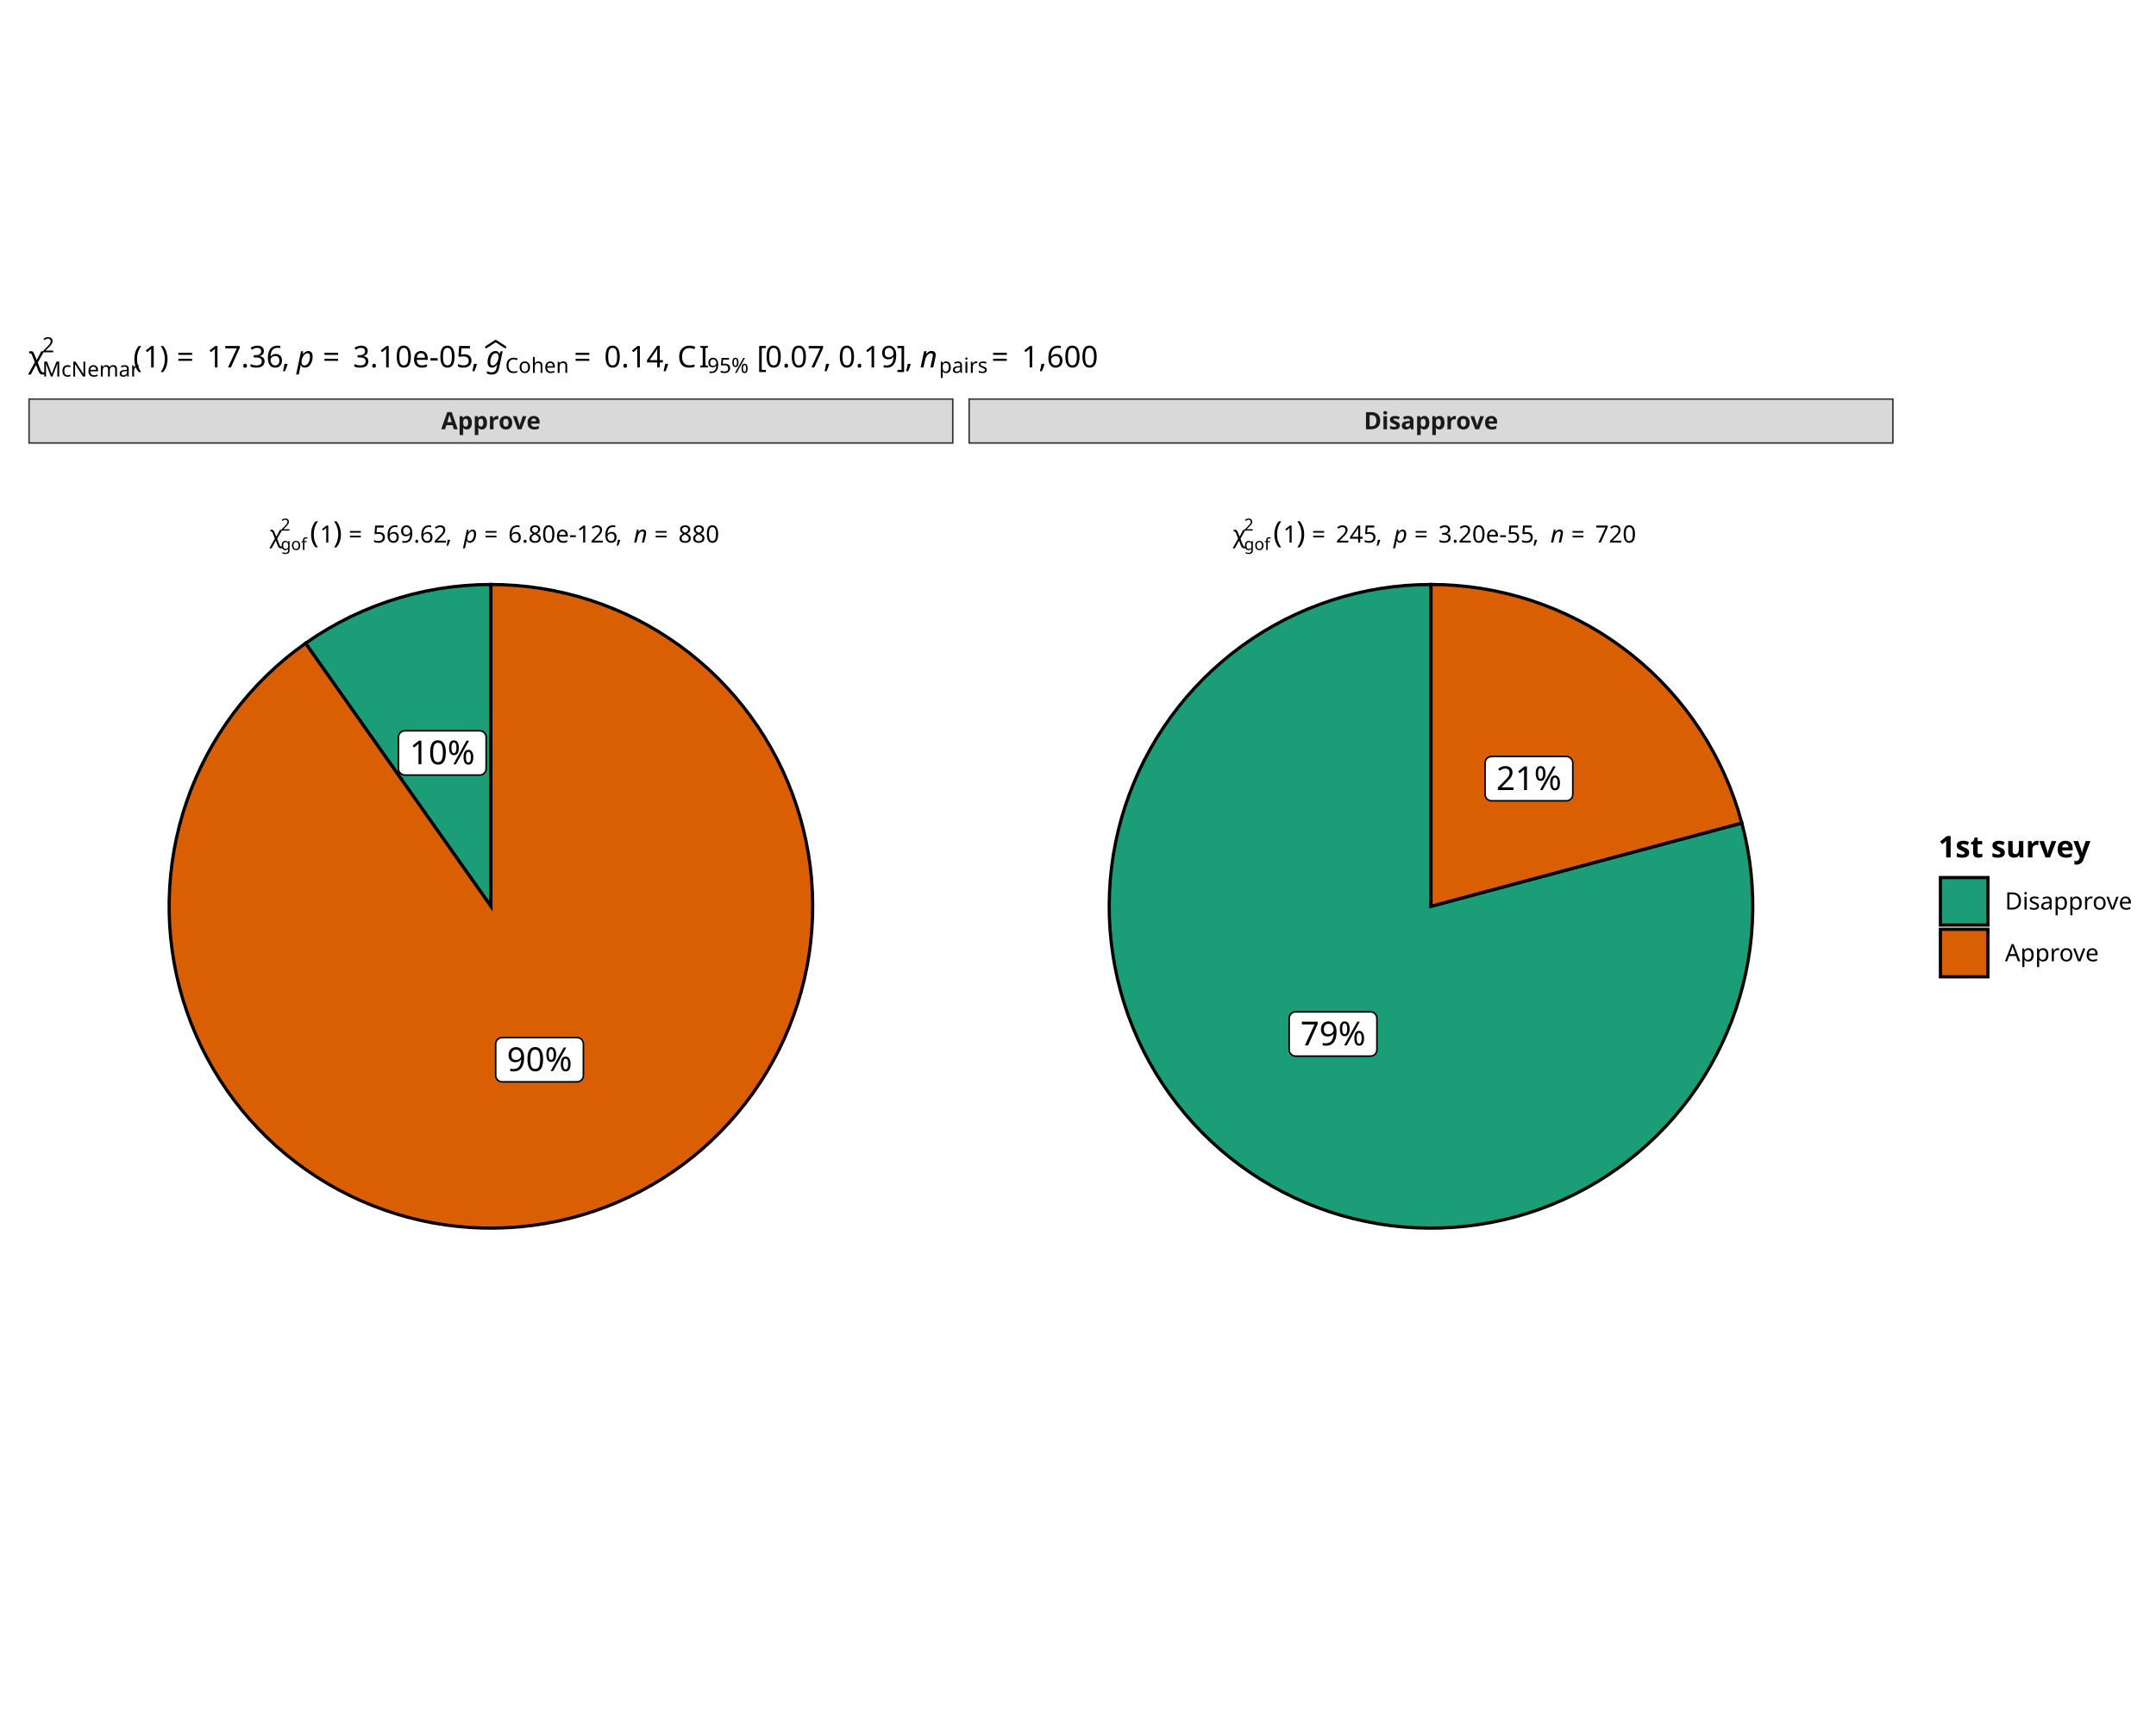
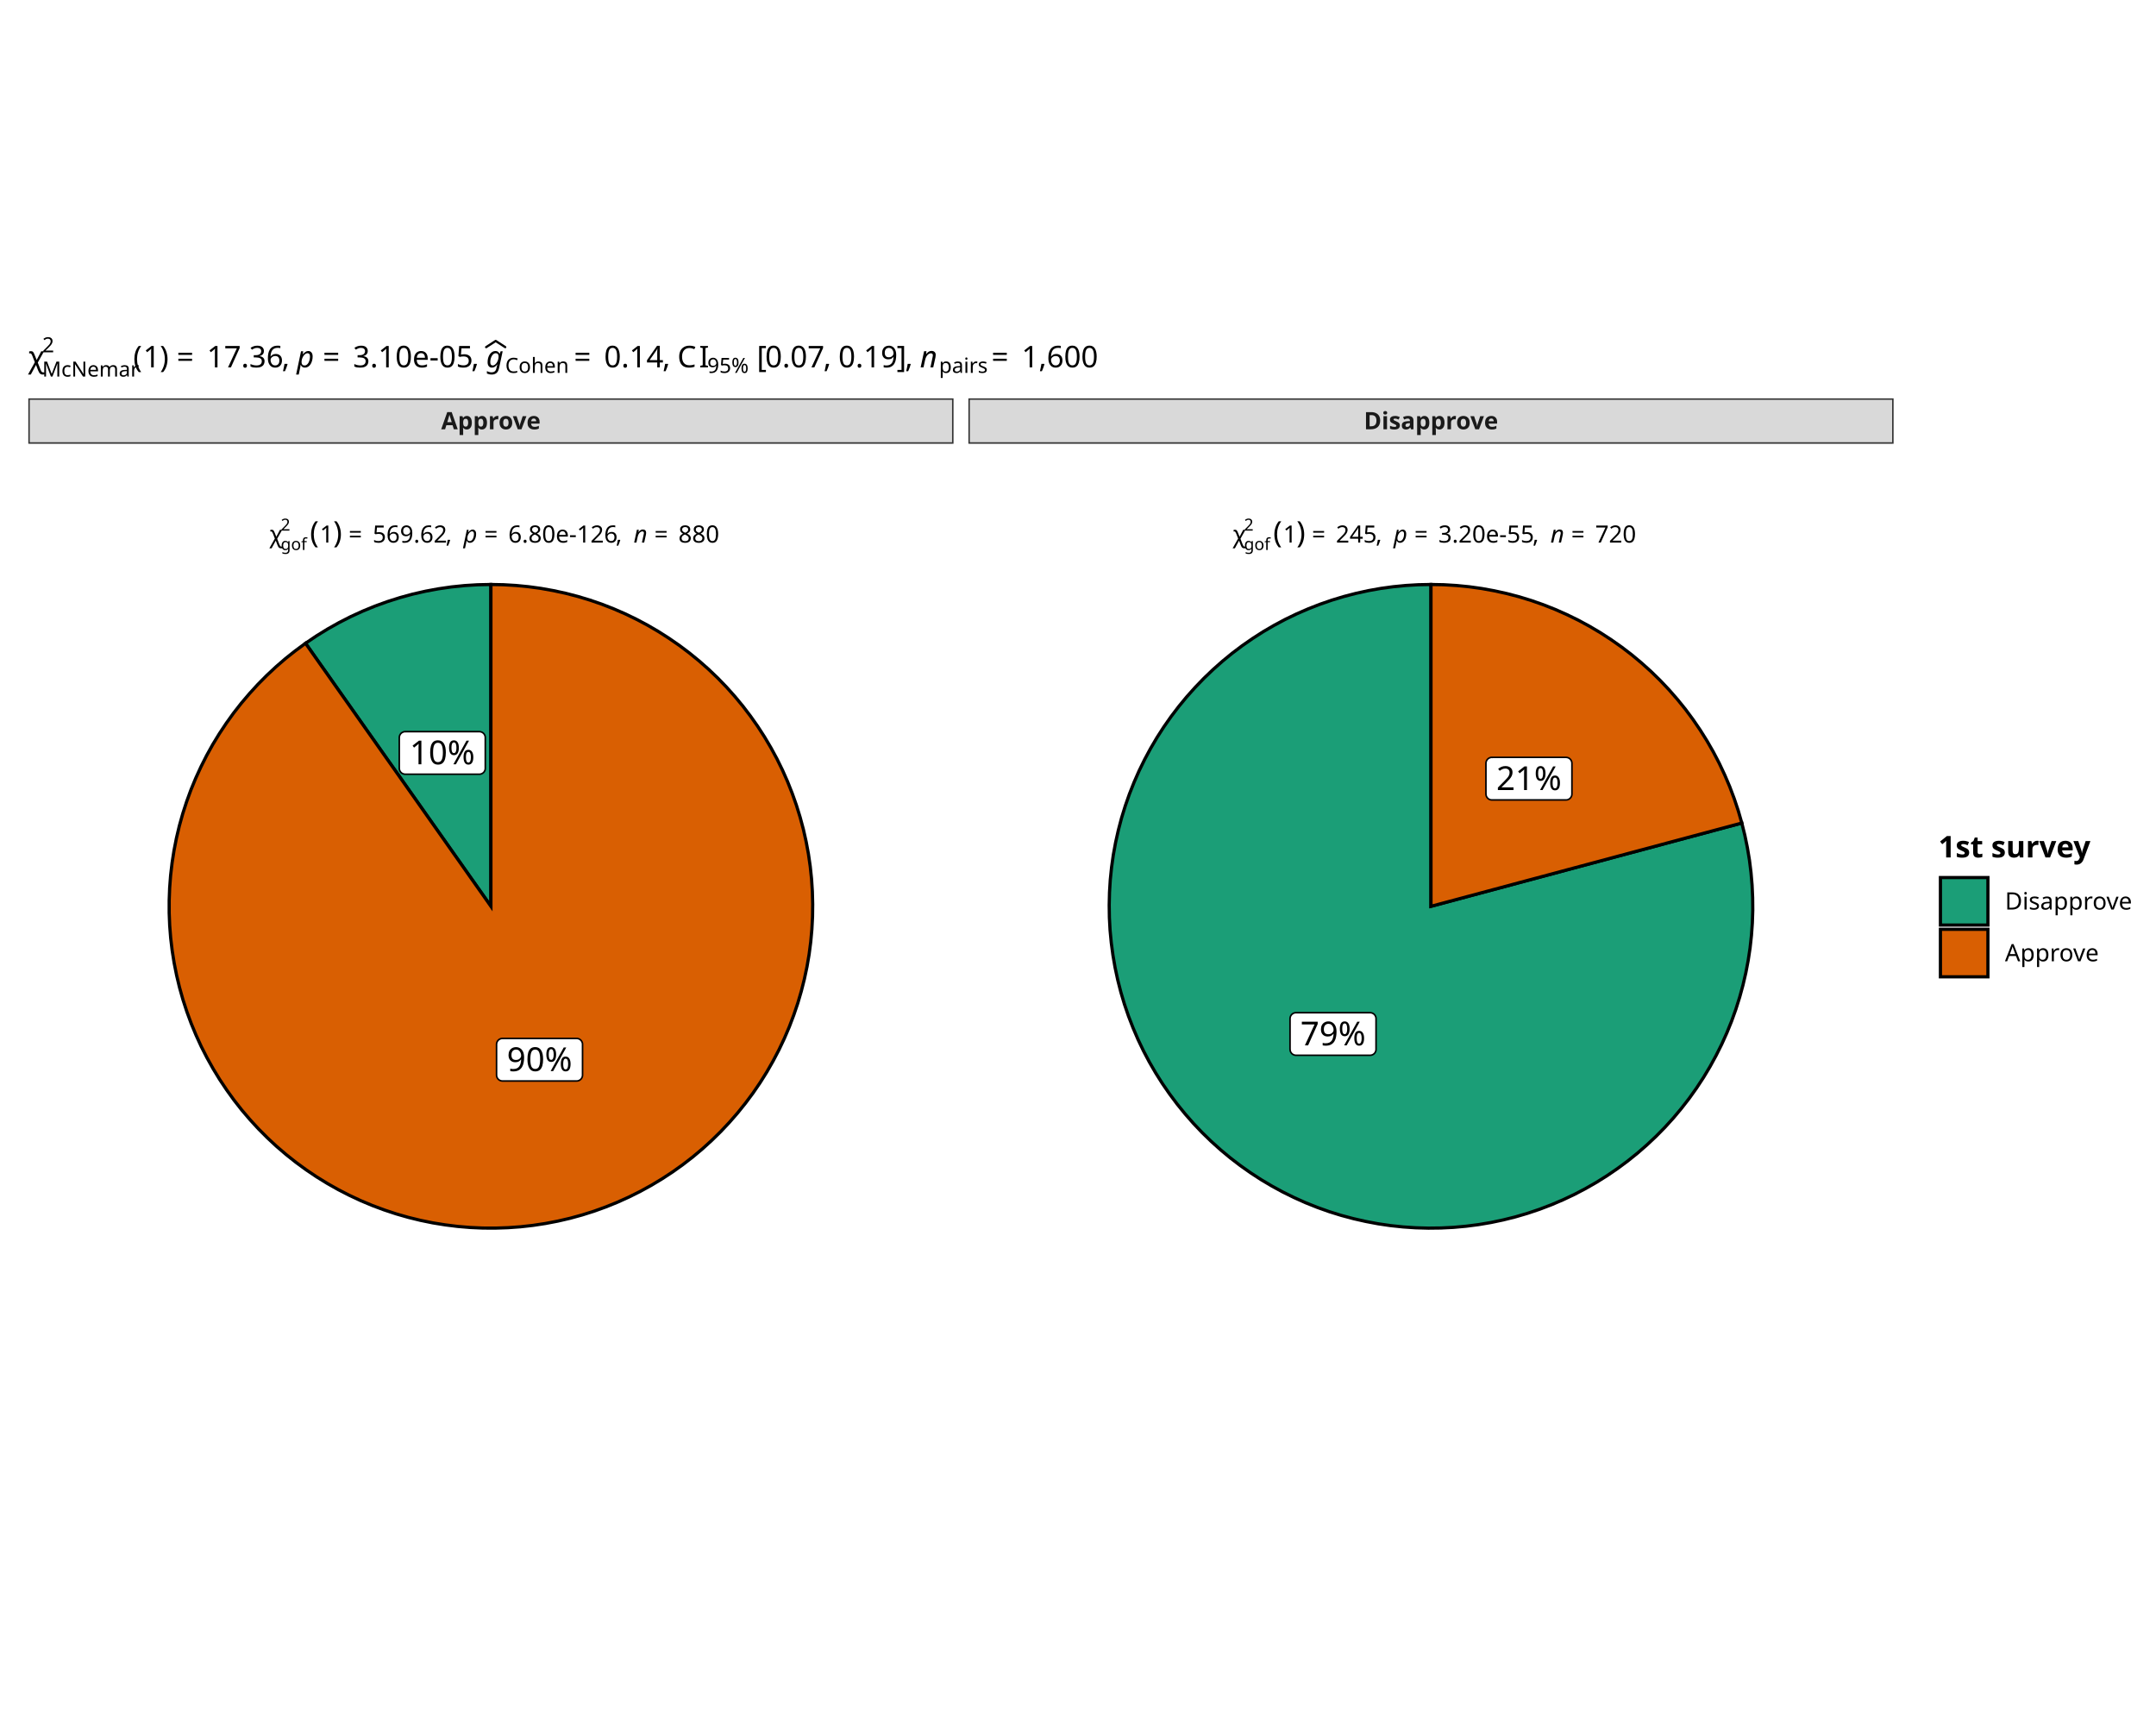
<svg xmlns="http://www.w3.org/2000/svg" class="svglite" data-engine-version="2.0" width="720.00pt" height="576.00pt" viewBox="0 0 720.00 576.00">
  <defs>
    <style type="text/css">
    .svglite line, .svglite polyline, .svglite polygon, .svglite path, .svglite rect, .svglite circle {
      fill: none;
      stroke: #000000;
      stroke-linecap: round;
      stroke-linejoin: round;
      stroke-miterlimit: 10.00;
    }
  </style>
  </defs>
  <rect width="100%" height="100%" style="stroke: none; fill: #FFFFFF;" />
  <defs>
    <clipPath id="cpMC4wMHw3MjAuMDB8MC4wMHw1NzYuMDA=">
      <rect x="0.00" y="0.00" width="720.00" height="576.00" />
    </clipPath>
  </defs>
  <g clip-path="url(#cpMC4wMHw3MjAuMDB8MC4wMHw1NzYuMDA=)">
</g>
  <defs>
    <clipPath id="cpMC4wMHw3MjAuMDB8MTA3Ljc2fDQ2OC4yNA==">
      <rect x="0.00" y="107.76" width="720.00" height="360.47" />
    </clipPath>
  </defs>
  <g clip-path="url(#cpMC4wMHw3MjAuMDB8MTA3Ljc2fDQ2OC4yNA==)">
    <rect x="0.00" y="107.76" width="720.00" height="360.47" style="stroke-width: 0.97; stroke: #FFFFFF; fill: #FFFFFF;" />
  </g>
  <g clip-path="url(#cpMC4wMHw3MjAuMDB8MC4wMHw1NzYuMDA=)">
</g>
  <defs>
    <clipPath id="cpOS40NnwzMTguNDJ8MTQ4LjE1fDQ1Ny4xMQ==">
      <rect x="9.46" y="148.15" width="308.96" height="308.96" />
    </clipPath>
  </defs>
  <g clip-path="url(#cpOS40NnwzMTguNDJ8MTQ4LjE1fDQ1Ny4xMQ==)">
    <rect x="9.46" y="148.15" width="308.96" height="308.96" style="stroke-width: 0.97; stroke: none; fill: #FFFFFF;" />
-     <polygon points="163.94,302.63 163.94,298.33 163.94,294.03 163.94,289.74 163.94,285.44 163.94,281.14 163.94,276.84 163.94,272.54 163.94,268.24 163.94,263.95 163.94,259.65 163.94,255.35 163.94,251.05 163.94,246.75 163.94,242.45 163.94,238.15 163.94,233.86 163.94,229.56 163.94,225.26 163.94,220.96 163.94,216.66 163.94,212.36 163.94,208.06 163.94,203.77 163.94,199.47 163.94,195.17 159.54,195.26 155.15,195.53 150.78,195.98 146.42,196.61 142.10,197.41 137.81,198.39 133.57,199.55 129.38,200.88 125.24,202.38 121.17,204.05 117.17,205.88 113.25,207.88 109.42,210.03 105.67,212.34 102.03,214.80 104.50,218.31 106.98,221.83 109.46,225.34 111.93,228.85 114.41,232.37 116.89,235.88 119.36,239.39 121.84,242.91 124.32,246.42 126.79,249.93 129.27,253.45 131.75,256.96 134.22,260.47 136.70,263.99 139.18,267.50 141.65,271.01 144.13,274.53 146.61,278.04 149.08,281.55 151.56,285.07 154.04,288.58 156.51,292.09 158.99,295.61 161.47,299.12 163.94,302.63 163.94,302.63 " style="stroke-width: 1.07; stroke-linecap: butt; stroke-linejoin: miter; fill: #1B9E77;" />
-     <polygon points="163.94,302.63 161.47,299.12 158.99,295.61 156.51,292.09 154.04,288.58 151.56,285.07 149.08,281.55 146.61,278.04 144.13,274.53 141.65,271.01 139.18,267.50 136.70,263.99 134.22,260.47 131.75,256.96 129.27,253.45 126.79,249.93 124.32,246.42 121.84,242.91 119.36,239.39 116.89,235.88 114.41,232.37 111.93,228.85 109.46,225.34 106.98,221.83 104.50,218.31 102.03,214.80 98.64,217.29 95.35,219.90 92.17,222.65 89.10,225.52 86.14,228.50 83.31,231.60 80.59,234.80 78.00,238.11 75.55,241.52 73.23,245.02 71.04,248.61 69.00,252.29 67.11,256.04 65.36,259.86 63.76,263.74 62.32,267.69 61.03,271.69 59.90,275.73 58.93,279.82 58.12,283.94 57.47,288.09 56.98,292.27 56.66,296.45 56.50,300.65 56.50,304.85 56.67,309.05 57.00,313.24 57.50,317.41 58.16,321.56 58.98,325.68 59.96,329.77 61.10,333.81 62.40,337.81 63.85,341.75 65.46,345.63 67.21,349.45 69.12,353.19 71.17,356.86 73.36,360.45 75.69,363.94 78.15,367.35 80.74,370.65 83.47,373.85 86.31,376.94 89.28,379.92 92.35,382.78 95.54,385.51 98.83,388.12 102.22,390.60 105.71,392.95 109.29,395.16 112.94,397.22 116.68,399.14 120.49,400.92 124.36,402.54 128.30,404.01 132.29,405.33 136.33,406.49 140.41,407.49 144.52,408.33 148.67,409.00 152.84,409.52 157.03,409.87 161.22,410.06 165.42,410.08 169.62,409.94 173.81,409.64 177.99,409.17 182.14,408.54 186.27,407.75 190.36,406.80 194.41,405.69 198.42,404.42 202.37,402.99 206.26,401.41 210.09,399.68 213.85,397.80 217.53,395.78 221.13,393.61 224.64,391.31 228.06,388.87 231.38,386.30 234.60,383.60 237.71,380.77 240.71,377.83 243.59,374.77 246.35,371.60 248.98,368.33 251.49,364.96 253.86,361.49 256.09,357.93 258.18,354.28 260.13,350.56 261.93,346.76 263.58,342.90 265.07,338.97 266.42,334.99 267.60,330.96 268.63,326.89 269.50,322.78 270.21,318.64 270.75,314.47 271.13,310.29 271.35,306.09 271.40,301.89 271.29,297.69 271.02,293.50 270.58,289.32 269.98,285.16 269.21,281.03 268.29,276.93 267.20,272.87 265.96,268.86 264.56,264.90 263.01,260.99 261.31,257.15 259.46,253.38 257.46,249.69 255.32,246.07 253.04,242.54 250.62,239.11 248.07,235.77 245.39,232.53 242.59,229.40 239.67,226.38 236.63,223.48 233.48,220.70 230.22,218.04 226.87,215.52 223.41,213.13 219.87,210.87 216.24,208.75 212.53,206.78 208.75,204.95 204.90,203.28 200.98,201.75 197.01,200.38 192.99,199.17 188.92,198.11 184.82,197.22 180.68,196.48 176.52,195.91 172.34,195.50 168.14,195.25 163.94,195.17 163.94,199.47 163.94,203.77 163.94,208.06 163.94,212.36 163.94,216.66 163.94,220.96 163.94,225.26 163.94,229.56 163.94,233.86 163.94,238.15 163.94,242.45 163.94,246.75 163.94,251.05 163.94,255.35 163.94,259.65 163.94,263.95 163.94,268.24 163.94,272.54 163.94,276.84 163.94,281.14 163.94,285.44 163.94,289.74 163.94,294.03 163.94,298.33 163.94,302.63 163.94,302.63 " style="stroke-width: 1.07; stroke-linecap: butt; stroke-linejoin: miter; fill: #D95F02;" />
-     <polygon points="135.22,258.81 160.19,258.81 160.11,258.81 160.45,258.80 160.79,258.73 161.12,258.60 161.42,258.43 161.69,258.21 161.92,257.95 162.11,257.66 162.24,257.34 162.32,257.00 162.35,256.65 162.35,256.65 162.35,246.17 162.35,246.17 162.32,245.83 162.24,245.49 162.11,245.17 161.92,244.88 161.69,244.62 161.42,244.40 161.12,244.22 160.79,244.10 160.45,244.03 160.19,244.01 135.22,244.01 135.48,244.03 135.13,244.02 134.78,244.06 134.45,244.15 134.14,244.30 133.85,244.50 133.60,244.74 133.39,245.02 133.23,245.33 133.12,245.66 133.06,246.00 133.06,246.17 133.06,256.65 133.06,256.48 133.06,256.83 133.12,257.17 133.23,257.50 133.39,257.81 133.60,258.08 133.85,258.32 134.14,258.52 134.45,258.67 134.78,258.77 135.13,258.81 " style="stroke-width: 0.53; fill: #FFFFFF;" />
+     <polygon points="163.94,302.63 163.94,298.33 163.94,294.03 163.94,289.74 163.94,285.44 163.94,281.14 163.94,276.84 163.94,272.54 163.94,268.24 163.94,263.95 163.94,259.65 163.94,255.35 163.94,251.05 163.94,246.75 163.94,242.45 163.94,238.15 163.94,233.86 163.94,229.56 163.94,225.26 163.94,220.96 163.94,216.66 163.94,212.36 163.94,208.06 163.94,203.77 163.94,199.47 163.94,195.17 159.54,195.26 155.15,195.53 150.78,195.98 146.42,196.61 142.10,197.41 137.81,198.39 133.57,199.55 129.38,200.88 125.24,202.38 121.17,204.05 117.17,205.88 113.25,207.88 109.42,210.03 105.67,212.34 102.03,214.80 104.50,218.31 106.98,221.83 109.46,225.34 111.93,228.85 114.41,232.37 116.89,235.88 119.36,239.39 121.84,242.91 124.32,246.42 126.79,249.93 129.27,253.45 131.75,256.96 134.22,260.47 136.70,263.99 139.18,267.50 141.65,271.01 144.13,274.53 146.61,278.04 149.08,281.55 151.56,285.07 154.04,288.58 156.51,292.09 158.99,295.61 161.47,299.12 163.94,302.63 " style="stroke-width: 1.07; stroke-linecap: butt; stroke-linejoin: miter; fill: #1B9E77;" />
+     <polygon points="163.94,302.63 161.47,299.12 158.99,295.61 156.51,292.09 154.04,288.58 151.56,285.07 149.08,281.55 146.61,278.04 144.13,274.53 141.65,271.01 139.18,267.50 136.70,263.99 134.22,260.47 131.75,256.96 129.27,253.45 126.79,249.93 124.32,246.42 121.84,242.91 119.36,239.39 116.89,235.88 114.41,232.37 111.93,228.85 109.46,225.34 106.98,221.83 104.50,218.31 102.03,214.80 98.64,217.29 95.35,219.90 92.17,222.65 89.10,225.52 86.14,228.50 83.31,231.60 80.59,234.80 78.00,238.11 75.55,241.52 73.23,245.02 71.04,248.61 69.00,252.29 67.11,256.04 65.36,259.86 63.76,263.74 62.32,267.69 61.03,271.69 59.90,275.73 58.93,279.82 58.12,283.94 57.47,288.09 56.98,292.27 56.66,296.45 56.50,300.65 56.50,304.85 56.67,309.05 57.00,313.24 57.50,317.41 58.16,321.56 58.98,325.68 59.96,329.77 61.10,333.81 62.40,337.81 63.85,341.75 65.46,345.63 67.21,349.45 69.12,353.19 71.17,356.86 73.36,360.45 75.69,363.94 78.15,367.35 80.74,370.65 83.47,373.85 86.31,376.94 89.28,379.92 92.35,382.78 95.54,385.51 98.83,388.12 102.22,390.60 105.71,392.95 109.29,395.16 112.94,397.22 116.68,399.14 120.49,400.92 124.36,402.54 128.30,404.01 132.29,405.33 136.33,406.49 140.41,407.49 144.52,408.33 148.67,409.00 152.84,409.52 157.03,409.87 161.22,410.06 165.42,410.08 169.62,409.94 173.81,409.64 177.99,409.17 182.14,408.54 186.27,407.75 190.36,406.80 194.41,405.69 198.42,404.42 202.37,402.99 206.26,401.41 210.09,399.68 213.85,397.80 217.53,395.78 221.13,393.61 224.64,391.31 228.06,388.87 231.38,386.30 234.60,383.60 237.71,380.77 240.71,377.83 243.59,374.77 246.35,371.60 248.98,368.33 251.49,364.96 253.86,361.49 256.09,357.93 258.18,354.28 260.13,350.56 261.93,346.76 263.58,342.90 265.07,338.97 266.42,334.99 267.60,330.96 268.63,326.89 269.50,322.78 270.21,318.64 270.75,314.47 271.13,310.29 271.35,306.09 271.40,301.89 271.29,297.69 271.02,293.50 270.58,289.32 269.98,285.16 269.21,281.03 268.29,276.93 267.20,272.87 265.96,268.86 264.56,264.90 263.01,260.99 261.31,257.15 259.46,253.38 257.46,249.69 255.32,246.07 253.04,242.54 250.62,239.11 248.07,235.77 245.39,232.53 242.59,229.40 239.67,226.38 236.63,223.48 233.48,220.70 230.22,218.04 226.87,215.52 223.41,213.13 219.87,210.87 216.24,208.75 212.53,206.78 208.75,204.95 204.90,203.28 200.98,201.75 197.01,200.38 192.99,199.17 188.92,198.11 184.82,197.22 180.68,196.48 176.52,195.91 172.34,195.50 168.14,195.25 163.94,195.17 163.94,199.47 163.94,203.77 163.94,208.06 163.94,212.36 163.94,216.66 163.94,220.96 163.94,225.26 163.94,229.56 163.94,233.86 163.94,238.15 163.94,242.45 163.94,246.75 163.94,251.05 163.94,255.35 163.94,259.65 163.94,263.95 163.94,268.24 163.94,272.54 163.94,276.84 163.94,281.14 163.94,285.44 163.94,289.74 163.94,294.03 163.94,298.33 163.94,302.63 " style="stroke-width: 1.07; stroke-linecap: butt; stroke-linejoin: miter; fill: #D95F02;" />
+     <polygon points="135.33,258.52 160.08,258.52 160.00,258.52 160.32,258.51 160.63,258.45 160.93,258.33 161.21,258.17 161.45,257.97 161.67,257.73 161.84,257.46 161.96,257.17 162.04,256.86 162.06,256.54 162.06,256.54 162.06,246.29 162.06,246.29 162.04,245.97 161.96,245.66 161.84,245.37 161.67,245.10 161.45,244.86 161.21,244.65 160.93,244.49 160.63,244.38 160.32,244.32 160.08,244.30 135.33,244.30 135.57,244.32 135.25,244.30 134.93,244.34 134.63,244.43 134.34,244.57 134.07,244.75 133.84,244.97 133.65,245.23 133.50,245.51 133.40,245.81 133.35,246.13 133.34,246.29 133.34,256.54 133.35,256.38 133.35,256.70 133.40,257.01 133.50,257.32 133.65,257.60 133.84,257.85 134.07,258.08 134.34,258.26 134.63,258.39 134.93,258.48 135.25,258.52 " style="stroke-width: 0.53; fill: #FFFFFF;" />
    <text x="147.70" y="255.21" text-anchor="middle" style="font-size: 11.04px; font-family: sans;" textLength="22.10px" lengthAdjust="spacingAndGlyphs">10%</text>
-     <polygon points="167.69,361.25 192.67,361.25 192.58,361.25 192.93,361.23 193.27,361.16 193.60,361.04 193.90,360.87 194.17,360.65 194.40,360.39 194.58,360.09 194.72,359.77 194.80,359.44 194.83,359.09 194.83,359.09 194.83,348.61 194.83,348.61 194.80,348.27 194.72,347.93 194.58,347.61 194.40,347.31 194.17,347.05 193.90,346.83 193.60,346.66 193.27,346.54 192.93,346.47 192.67,346.45 167.69,346.45 167.95,346.47 167.61,346.45 167.26,346.50 166.93,346.59 166.61,346.74 166.33,346.94 166.08,347.18 165.87,347.46 165.71,347.77 165.60,348.10 165.54,348.44 165.53,348.61 165.53,359.09 165.54,358.92 165.54,359.26 165.60,359.61 165.71,359.94 165.87,360.24 166.08,360.52 166.33,360.76 166.61,360.96 166.93,361.11 167.26,361.21 167.61,361.25 " style="stroke-width: 0.53; fill: #FFFFFF;" />
+     <polygon points="167.81,360.96 192.55,360.96 192.47,360.96 192.79,360.95 193.11,360.88 193.41,360.77 193.68,360.61 193.93,360.41 194.14,360.17 194.31,359.90 194.44,359.60 194.52,359.29 194.54,358.97 194.54,358.97 194.54,348.73 194.54,348.73 194.52,348.41 194.44,348.10 194.31,347.80 194.14,347.53 193.93,347.29 193.68,347.09 193.41,346.93 193.11,346.82 192.79,346.75 192.55,346.74 167.81,346.74 168.05,346.75 167.73,346.74 167.41,346.78 167.10,346.87 166.81,347.01 166.55,347.19 166.32,347.41 166.13,347.67 165.98,347.95 165.88,348.25 165.83,348.57 165.82,348.73 165.82,358.97 165.83,358.81 165.83,359.13 165.88,359.45 165.98,359.75 166.13,360.04 166.32,360.29 166.55,360.51 166.81,360.70 167.10,360.83 167.41,360.92 167.73,360.96 " style="stroke-width: 0.53; fill: #FFFFFF;" />
    <text x="180.18" y="357.65" text-anchor="middle" style="font-size: 11.04px; font-family: sans;" textLength="22.10px" lengthAdjust="spacingAndGlyphs">90%</text>
    <text x="88.05" y="181.18" style="font-size: 7.97px; font-family: sans;" textLength="1.99px" lengthAdjust="spacingAndGlyphs"> </text>
    <text x="90.05" y="181.18" style="font-size: 7.97px; font-family: sans;" textLength="3.70px" lengthAdjust="spacingAndGlyphs">χ</text>
    <text x="93.75" y="183.65" style="font-size: 5.58px; font-family: sans;" textLength="7.75px" lengthAdjust="spacingAndGlyphs">gof</text>
    <text x="93.75" y="177.18" style="font-size: 5.58px; font-family: sans;" textLength="3.10px" lengthAdjust="spacingAndGlyphs">2</text>
    <text x="101.50" y="181.18" style="font-size: 7.97px; font-family: sans;" textLength="1.99px" lengthAdjust="spacingAndGlyphs"> </text>
    <text x="103.50" y="181.18" style="font-size: 9.96px; font-family: sans;" textLength="3.32px" lengthAdjust="spacingAndGlyphs">(</text>
    <text x="106.81" y="181.18" style="font-size: 7.97px; font-family: sans;" textLength="4.43px" lengthAdjust="spacingAndGlyphs">1</text>
    <text x="111.25" y="181.18" style="font-size: 9.96px; font-family: sans;" textLength="3.31px" lengthAdjust="spacingAndGlyphs">)</text>
    <text x="116.40" y="181.18" style="font-size: 7.97px; font-family: sans;" textLength="6.19px" lengthAdjust="spacingAndGlyphs">=</text>
    <text x="124.43" y="181.18" style="font-size: 7.97px; font-family: sans;" textLength="24.37px" lengthAdjust="spacingAndGlyphs">569.62</text>
    <text x="148.80" y="181.18" style="font-size: 7.97px; font-family: sans;" textLength="1.99px" lengthAdjust="spacingAndGlyphs">,</text>
    <text x="150.79" y="181.18" style="font-size: 7.97px; font-family: sans;" textLength="1.99px" lengthAdjust="spacingAndGlyphs"> </text>
    <text x="152.78" y="181.18" style="font-size: 7.97px; font-family: sans;" textLength="1.99px" lengthAdjust="spacingAndGlyphs"> </text>
    <text x="154.78" y="181.18" style="font-size: 7.97px; font-style: italic; font-family: sans;" textLength="4.43px" lengthAdjust="spacingAndGlyphs">p</text>
    <text x="161.70" y="181.18" style="font-size: 7.97px; font-family: sans;" textLength="6.19px" lengthAdjust="spacingAndGlyphs">=</text>
    <text x="169.73" y="181.18" style="font-size: 7.97px; font-family: sans;" textLength="35.88px" lengthAdjust="spacingAndGlyphs">6.80e-126</text>
    <text x="205.61" y="181.18" style="font-size: 7.97px; font-family: sans;" textLength="1.99px" lengthAdjust="spacingAndGlyphs">,</text>
    <text x="207.60" y="181.18" style="font-size: 7.97px; font-family: sans;" textLength="1.99px" lengthAdjust="spacingAndGlyphs"> </text>
    <text x="209.60" y="181.18" style="font-size: 7.97px; font-family: sans;" textLength="1.99px" lengthAdjust="spacingAndGlyphs"> </text>
    <text x="211.59" y="181.18" style="font-size: 7.97px; font-style: italic; font-family: sans;" textLength="4.43px" lengthAdjust="spacingAndGlyphs">n</text>
    <text x="218.51" y="181.18" style="font-size: 7.97px; font-family: sans;" textLength="6.19px" lengthAdjust="spacingAndGlyphs">=</text>
    <text x="226.54" y="181.18" style="font-size: 7.97px; font-family: sans;" textLength="13.29px" lengthAdjust="spacingAndGlyphs">880</text>
  </g>
  <g clip-path="url(#cpMC4wMHw3MjAuMDB8MC4wMHw1NzYuMDA=)">
</g>
  <defs>
    <clipPath id="cpMzIzLjQwfDYzMi4zNnwxNDguMTV8NDU3LjEx">
      <rect x="323.40" y="148.15" width="308.96" height="308.96" />
    </clipPath>
  </defs>
  <g clip-path="url(#cpMzIzLjQwfDYzMi4zNnwxNDguMTV8NDU3LjEx)">
    <rect x="323.40" y="148.15" width="308.96" height="308.96" style="stroke-width: 0.97; stroke: none; fill: #FFFFFF;" />
-     <polygon points="477.88,302.63 477.88,298.33 477.88,294.03 477.88,289.74 477.88,285.44 477.88,281.14 477.88,276.84 477.88,272.54 477.88,268.24 477.88,263.95 477.88,259.65 477.88,255.35 477.88,251.05 477.88,246.75 477.88,242.45 477.88,238.15 477.88,233.86 477.88,229.56 477.88,225.26 477.88,220.96 477.88,216.66 477.88,212.36 477.88,208.06 477.88,203.77 477.88,199.47 477.88,195.17 473.67,195.25 469.47,195.50 465.28,195.91 461.11,196.48 456.97,197.22 452.86,198.12 448.79,199.18 444.76,200.40 440.78,201.78 436.86,203.31 433.00,204.99 429.21,206.82 425.50,208.80 421.86,210.92 418.32,213.19 414.86,215.59 411.50,218.12 408.24,220.79 405.09,223.58 402.05,226.49 399.13,229.52 396.32,232.66 393.65,235.90 391.10,239.25 388.68,242.70 386.40,246.24 384.27,249.86 382.27,253.57 380.42,257.35 378.73,261.20 377.18,265.12 375.79,269.09 374.55,273.11 373.48,277.18 372.56,281.29 371.80,285.43 371.21,289.59 370.78,293.78 370.52,297.98 370.42,302.19 370.48,306.40 370.71,310.60 371.11,314.79 371.67,318.96 372.39,323.11 373.27,327.22 374.31,331.30 375.51,335.33 376.87,339.32 378.39,343.24 380.05,347.11 381.87,350.91 383.83,354.63 385.94,358.27 388.19,361.83 390.58,365.29 393.10,368.66 395.75,371.93 398.53,375.10 401.42,378.15 404.44,381.08 407.57,383.90 410.80,386.59 414.14,389.15 417.58,391.58 421.11,393.88 424.73,396.03 428.42,398.04 432.20,399.90 436.04,401.62 439.95,403.18 443.91,404.59 447.93,405.84 452.00,406.93 456.10,407.86 460.24,408.64 464.40,409.25 468.59,409.69 472.79,409.97 476.99,410.09 481.20,410.04 485.41,409.83 489.60,409.45 493.77,408.91 497.92,408.21 502.04,407.34 506.12,406.32 510.16,405.13 514.15,403.79 518.08,402.29 521.95,400.64 525.76,398.84 529.49,396.89 533.14,394.80 536.71,392.56 540.18,390.19 543.56,387.69 546.84,385.05 550.02,382.28 553.08,379.40 556.03,376.40 558.86,373.28 561.56,370.05 564.14,366.73 566.58,363.30 568.89,359.78 571.06,356.17 573.08,352.48 574.96,348.72 576.69,344.88 578.27,340.98 579.69,337.02 580.96,333.00 582.07,328.94 583.02,324.84 583.81,320.71 584.44,316.55 584.90,312.37 585.20,308.17 585.34,303.96 585.30,299.75 585.11,295.55 584.75,291.35 584.23,287.18 583.54,283.03 582.69,278.90 581.68,274.82 577.53,275.93 573.38,277.04 569.23,278.16 565.07,279.27 560.92,280.38 556.77,281.49 552.62,282.61 548.47,283.72 544.31,284.83 540.16,285.94 536.01,287.06 531.86,288.17 527.70,289.28 523.55,290.39 519.40,291.51 515.25,292.62 511.10,293.73 506.94,294.84 502.79,295.96 498.64,297.07 494.49,298.18 490.34,299.29 486.18,300.41 482.03,301.52 477.88,302.63 477.88,302.63 " style="stroke-width: 1.07; stroke-linecap: butt; stroke-linejoin: miter; fill: #1B9E77;" />
-     <polygon points="477.88,302.63 482.03,301.52 486.18,300.41 490.34,299.29 494.49,298.18 498.64,297.07 502.79,295.96 506.94,294.84 511.10,293.73 515.25,292.62 519.40,291.51 523.55,290.39 527.70,289.28 531.86,288.17 536.01,287.06 540.16,285.94 544.31,284.83 548.47,283.72 552.62,282.61 556.77,281.49 560.92,280.38 565.07,279.27 569.23,278.16 573.38,277.04 577.53,275.93 581.68,274.82 580.50,270.72 579.15,266.68 577.65,262.69 575.98,258.77 574.17,254.91 572.20,251.13 570.08,247.43 567.82,243.82 565.42,240.30 562.88,236.87 560.20,233.56 557.40,230.35 554.47,227.25 551.42,224.27 548.25,221.42 544.98,218.69 541.60,216.10 538.11,213.64 534.54,211.32 530.87,209.14 527.12,207.11 523.30,205.24 519.40,203.51 515.43,201.94 511.41,200.53 507.34,199.28 503.22,198.20 499.05,197.28 494.86,196.52 490.64,195.93 486.40,195.51 482.14,195.25 477.88,195.17 477.88,199.47 477.88,203.77 477.88,208.06 477.88,212.36 477.88,216.66 477.88,220.96 477.88,225.26 477.88,229.56 477.88,233.86 477.88,238.15 477.88,242.45 477.88,246.75 477.88,251.05 477.88,255.35 477.88,259.65 477.88,263.95 477.88,268.24 477.88,272.54 477.88,276.84 477.88,281.14 477.88,285.44 477.88,289.74 477.88,294.03 477.88,298.33 477.88,302.63 477.88,302.63 " style="stroke-width: 1.07; stroke-linecap: butt; stroke-linejoin: miter; fill: #D95F02;" />
-     <polygon points="432.68,352.66 457.66,352.66 457.57,352.66 457.92,352.64 458.26,352.57 458.59,352.45 458.89,352.28 459.16,352.06 459.39,351.80 459.57,351.50 459.71,351.18 459.79,350.85 459.82,350.50 459.82,350.50 459.82,340.02 459.82,340.02 459.79,339.67 459.71,339.34 459.57,339.02 459.39,338.72 459.16,338.46 458.89,338.24 458.59,338.07 458.26,337.95 457.92,337.88 457.66,337.86 432.68,337.86 432.94,337.88 432.60,337.86 432.25,337.90 431.92,338.00 431.60,338.15 431.32,338.35 431.07,338.59 430.86,338.87 430.69,339.17 430.58,339.50 430.53,339.85 430.52,340.02 430.52,350.50 430.53,350.32 430.53,350.67 430.58,351.02 430.69,351.35 430.86,351.65 431.07,351.93 431.32,352.17 431.60,352.37 431.92,352.52 432.25,352.62 432.60,352.66 " style="stroke-width: 0.53; fill: #FFFFFF;" />
+     <polygon points="477.88,302.63 477.88,298.33 477.88,294.03 477.88,289.74 477.88,285.44 477.88,281.14 477.88,276.84 477.88,272.54 477.88,268.24 477.88,263.95 477.88,259.65 477.88,255.35 477.88,251.05 477.88,246.75 477.88,242.45 477.88,238.15 477.88,233.86 477.88,229.56 477.88,225.26 477.88,220.96 477.88,216.66 477.88,212.36 477.88,208.06 477.88,203.77 477.88,199.47 477.88,195.17 473.67,195.25 469.47,195.50 465.28,195.91 461.11,196.48 456.97,197.22 452.86,198.12 448.79,199.18 444.76,200.40 440.78,201.78 436.86,203.31 433.00,204.99 429.21,206.82 425.50,208.80 421.86,210.92 418.32,213.19 414.86,215.59 411.50,218.12 408.24,220.79 405.09,223.58 402.05,226.49 399.13,229.52 396.32,232.66 393.65,235.90 391.10,239.25 388.68,242.70 386.40,246.24 384.27,249.86 382.27,253.57 380.42,257.35 378.73,261.20 377.18,265.12 375.79,269.09 374.55,273.11 373.48,277.18 372.56,281.29 371.80,285.43 371.21,289.59 370.78,293.78 370.52,297.98 370.42,302.19 370.48,306.40 370.71,310.60 371.11,314.79 371.67,318.96 372.39,323.11 373.27,327.22 374.31,331.30 375.51,335.33 376.87,339.32 378.39,343.24 380.05,347.11 381.87,350.91 383.83,354.63 385.94,358.27 388.19,361.83 390.58,365.29 393.10,368.66 395.75,371.93 398.53,375.10 401.42,378.15 404.44,381.08 407.57,383.90 410.80,386.59 414.14,389.15 417.58,391.58 421.11,393.88 424.73,396.03 428.42,398.04 432.20,399.90 436.04,401.62 439.95,403.18 443.91,404.59 447.93,405.84 452.00,406.93 456.10,407.86 460.24,408.64 464.40,409.25 468.59,409.69 472.79,409.97 476.99,410.09 481.20,410.04 485.41,409.83 489.60,409.45 493.77,408.91 497.92,408.21 502.04,407.34 506.12,406.32 510.16,405.13 514.15,403.79 518.08,402.29 521.95,400.64 525.76,398.84 529.49,396.89 533.14,394.80 536.71,392.56 540.18,390.19 543.56,387.69 546.84,385.05 550.02,382.28 553.08,379.40 556.03,376.40 558.86,373.28 561.56,370.05 564.14,366.73 566.58,363.30 568.89,359.78 571.06,356.17 573.08,352.48 574.96,348.72 576.69,344.88 578.27,340.98 579.69,337.02 580.96,333.00 582.07,328.94 583.02,324.84 583.81,320.71 584.44,316.55 584.90,312.37 585.20,308.17 585.34,303.96 585.30,299.75 585.11,295.55 584.75,291.35 584.23,287.18 583.54,283.03 582.69,278.90 581.68,274.82 577.53,275.93 573.38,277.04 569.23,278.16 565.07,279.27 560.92,280.38 556.77,281.49 552.62,282.61 548.47,283.72 544.31,284.83 540.16,285.94 536.01,287.06 531.86,288.17 527.70,289.28 523.55,290.39 519.40,291.51 515.25,292.62 511.10,293.73 506.94,294.84 502.79,295.96 498.64,297.07 494.49,298.18 490.34,299.29 486.18,300.41 482.03,301.52 477.88,302.63 " style="stroke-width: 1.07; stroke-linecap: butt; stroke-linejoin: miter; fill: #1B9E77;" />
+     <polygon points="477.88,302.63 482.03,301.52 486.18,300.41 490.34,299.29 494.49,298.18 498.64,297.07 502.79,295.96 506.94,294.84 511.10,293.73 515.25,292.62 519.40,291.51 523.55,290.39 527.70,289.28 531.86,288.17 536.01,287.06 540.16,285.94 544.31,284.83 548.47,283.72 552.62,282.61 556.77,281.49 560.92,280.38 565.07,279.27 569.23,278.16 573.38,277.04 577.53,275.93 581.68,274.82 580.50,270.72 579.15,266.68 577.65,262.69 575.98,258.77 574.17,254.91 572.20,251.13 570.08,247.43 567.82,243.82 565.42,240.30 562.88,236.87 560.20,233.56 557.40,230.35 554.47,227.25 551.42,224.27 548.25,221.42 544.98,218.69 541.60,216.10 538.11,213.64 534.54,211.32 530.87,209.14 527.12,207.11 523.30,205.24 519.40,203.51 515.43,201.94 511.41,200.53 507.34,199.28 503.22,198.20 499.05,197.28 494.86,196.52 490.64,195.93 486.40,195.51 482.14,195.25 477.88,195.17 477.88,199.47 477.88,203.77 477.88,208.06 477.88,212.36 477.88,216.66 477.88,220.96 477.88,225.26 477.88,229.56 477.88,233.86 477.88,238.15 477.88,242.45 477.88,246.75 477.88,251.05 477.88,255.35 477.88,259.65 477.88,263.95 477.88,268.24 477.88,272.54 477.88,276.84 477.88,281.14 477.88,285.44 477.88,289.74 477.88,294.03 477.88,298.33 477.88,302.63 " style="stroke-width: 1.07; stroke-linecap: butt; stroke-linejoin: miter; fill: #D95F02;" />
+     <polygon points="432.80,352.37 457.54,352.37 457.46,352.37 457.78,352.36 458.10,352.29 458.40,352.18 458.67,352.02 458.92,351.82 459.13,351.58 459.30,351.31 459.43,351.01 459.51,350.70 459.53,350.38 459.53,350.38 459.53,340.14 459.53,340.14 459.51,339.82 459.43,339.51 459.30,339.21 459.13,338.94 458.92,338.70 458.67,338.50 458.40,338.34 458.10,338.23 457.78,338.16 457.54,338.15 432.80,338.15 433.04,338.16 432.72,338.15 432.40,338.19 432.09,338.28 431.80,338.42 431.54,338.60 431.31,338.82 431.12,339.07 430.97,339.36 430.87,339.66 430.82,339.98 430.81,340.14 430.81,350.38 430.82,350.22 430.82,350.54 430.87,350.86 430.97,351.16 431.12,351.45 431.31,351.70 431.54,351.92 431.80,352.10 432.09,352.24 432.40,352.33 432.72,352.37 " style="stroke-width: 0.53; fill: #FFFFFF;" />
    <text x="445.17" y="349.06" text-anchor="middle" style="font-size: 11.04px; font-family: sans;" textLength="22.10px" lengthAdjust="spacingAndGlyphs">79%</text>
-     <polygon points="498.10,267.40 523.08,267.40 522.99,267.40 523.34,267.39 523.68,267.32 524.00,267.19 524.31,267.02 524.57,266.80 524.81,266.54 524.99,266.25 525.13,265.93 525.21,265.59 525.24,265.24 525.24,265.24 525.24,254.76 525.24,254.76 525.21,254.42 525.13,254.08 524.99,253.76 524.81,253.47 524.57,253.21 524.31,252.99 524.00,252.81 523.68,252.69 523.34,252.62 523.08,252.60 498.10,252.60 498.36,252.62 498.01,252.61 497.67,252.65 497.34,252.75 497.02,252.89 496.74,253.09 496.48,253.33 496.28,253.61 496.11,253.92 496.00,254.25 495.95,254.59 495.94,254.76 495.94,265.24 495.95,265.07 495.95,265.42 496.00,265.76 496.11,266.09 496.28,266.40 496.48,266.67 496.74,266.92 497.02,267.11 497.34,267.26 497.67,267.36 498.01,267.40 " style="stroke-width: 0.53; fill: #FFFFFF;" />
+     <polygon points="498.22,267.11 522.96,267.11 522.88,267.11 523.20,267.10 523.52,267.04 523.82,266.92 524.09,266.76 524.34,266.56 524.55,266.32 524.72,266.05 524.85,265.76 524.92,265.45 524.95,265.13 524.95,265.13 524.95,254.88 524.95,254.88 524.92,254.56 524.85,254.25 524.72,253.96 524.55,253.69 524.34,253.45 524.09,253.24 523.82,253.08 523.52,252.97 523.20,252.91 522.96,252.89 498.22,252.89 498.46,252.91 498.14,252.89 497.82,252.93 497.51,253.02 497.22,253.16 496.96,253.34 496.73,253.56 496.54,253.82 496.39,254.10 496.29,254.40 496.24,254.72 496.23,254.88 496.23,265.13 496.24,264.97 496.24,265.29 496.29,265.60 496.39,265.91 496.54,266.19 496.73,266.44 496.96,266.67 497.22,266.85 497.51,266.99 497.82,267.07 498.14,267.11 " style="stroke-width: 0.53; fill: #FFFFFF;" />
    <text x="510.59" y="263.80" text-anchor="middle" style="font-size: 11.04px; font-family: sans;" textLength="22.10px" lengthAdjust="spacingAndGlyphs">21%</text>
    <text x="409.75" y="181.18" style="font-size: 7.97px; font-family: sans;" textLength="1.99px" lengthAdjust="spacingAndGlyphs"> </text>
    <text x="411.74" y="181.18" style="font-size: 7.97px; font-family: sans;" textLength="3.70px" lengthAdjust="spacingAndGlyphs">χ</text>
    <text x="415.44" y="183.65" style="font-size: 5.58px; font-family: sans;" textLength="7.75px" lengthAdjust="spacingAndGlyphs">gof</text>
    <text x="415.44" y="177.18" style="font-size: 5.58px; font-family: sans;" textLength="3.10px" lengthAdjust="spacingAndGlyphs">2</text>
    <text x="423.20" y="181.18" style="font-size: 7.97px; font-family: sans;" textLength="1.99px" lengthAdjust="spacingAndGlyphs"> </text>
    <text x="425.19" y="181.18" style="font-size: 9.96px; font-family: sans;" textLength="3.32px" lengthAdjust="spacingAndGlyphs">(</text>
    <text x="428.51" y="181.18" style="font-size: 7.97px; font-family: sans;" textLength="4.43px" lengthAdjust="spacingAndGlyphs">1</text>
    <text x="432.94" y="181.18" style="font-size: 9.96px; font-family: sans;" textLength="3.31px" lengthAdjust="spacingAndGlyphs">)</text>
    <text x="438.09" y="181.18" style="font-size: 7.97px; font-family: sans;" textLength="6.19px" lengthAdjust="spacingAndGlyphs">=</text>
    <text x="446.12" y="181.18" style="font-size: 7.97px; font-family: sans;" textLength="13.29px" lengthAdjust="spacingAndGlyphs">245</text>
    <text x="459.41" y="181.18" style="font-size: 7.97px; font-family: sans;" textLength="1.99px" lengthAdjust="spacingAndGlyphs">,</text>
    <text x="461.41" y="181.18" style="font-size: 7.97px; font-family: sans;" textLength="1.99px" lengthAdjust="spacingAndGlyphs"> </text>
    <text x="463.40" y="181.18" style="font-size: 7.97px; font-family: sans;" textLength="1.99px" lengthAdjust="spacingAndGlyphs"> </text>
    <text x="465.39" y="181.18" style="font-size: 7.97px; font-style: italic; font-family: sans;" textLength="4.43px" lengthAdjust="spacingAndGlyphs">p</text>
    <text x="472.31" y="181.18" style="font-size: 7.97px; font-family: sans;" textLength="6.19px" lengthAdjust="spacingAndGlyphs">=</text>
    <text x="480.34" y="181.18" style="font-size: 7.97px; font-family: sans;" textLength="31.45px" lengthAdjust="spacingAndGlyphs">3.20e-55</text>
    <text x="511.79" y="181.18" style="font-size: 7.97px; font-family: sans;" textLength="1.99px" lengthAdjust="spacingAndGlyphs">,</text>
    <text x="513.79" y="181.18" style="font-size: 7.97px; font-family: sans;" textLength="1.99px" lengthAdjust="spacingAndGlyphs"> </text>
    <text x="515.78" y="181.18" style="font-size: 7.97px; font-family: sans;" textLength="1.99px" lengthAdjust="spacingAndGlyphs"> </text>
    <text x="517.77" y="181.18" style="font-size: 7.97px; font-style: italic; font-family: sans;" textLength="4.43px" lengthAdjust="spacingAndGlyphs">n</text>
    <text x="524.69" y="181.18" style="font-size: 7.97px; font-family: sans;" textLength="6.19px" lengthAdjust="spacingAndGlyphs">=</text>
    <text x="532.72" y="181.18" style="font-size: 7.97px; font-family: sans;" textLength="13.29px" lengthAdjust="spacingAndGlyphs">720</text>
  </g>
  <g clip-path="url(#cpMC4wMHw3MjAuMDB8MC4wMHw1NzYuMDA=)">
</g>
  <defs>
    <clipPath id="cpOS40NnwzMTguNDJ8MTMzLjAyfDE0OC4xNQ==">
      <rect x="9.46" y="133.02" width="308.96" height="15.14" />
    </clipPath>
  </defs>
  <g clip-path="url(#cpOS40NnwzMTguNDJ8MTMzLjAyfDE0OC4xNQ==)">
    <rect x="9.46" y="133.02" width="308.96" height="15.14" style="stroke-width: 0.97; stroke: #333333; fill: #D9D9D9;" />
    <text x="163.94" y="143.34" text-anchor="middle" style="font-size: 8.00px; font-weight: bold; fill: #1A1A1A; font-family: sans;" textLength="29.80px" lengthAdjust="spacingAndGlyphs">Approve</text>
  </g>
  <g clip-path="url(#cpMC4wMHw3MjAuMDB8MC4wMHw1NzYuMDA=)">
</g>
  <defs>
    <clipPath id="cpMzIzLjQwfDYzMi4zNnwxMzMuMDJ8MTQ4LjE1">
      <rect x="323.40" y="133.02" width="308.96" height="15.14" />
    </clipPath>
  </defs>
  <g clip-path="url(#cpMzIzLjQwfDYzMi4zNnwxMzMuMDJ8MTQ4LjE1)">
    <rect x="323.40" y="133.02" width="308.96" height="15.14" style="stroke-width: 0.97; stroke: #333333; fill: #D9D9D9;" />
    <text x="477.88" y="143.34" text-anchor="middle" style="font-size: 8.00px; font-weight: bold; fill: #1A1A1A; font-family: sans;" textLength="40.47px" lengthAdjust="spacingAndGlyphs">Disapprove</text>
  </g>
  <g clip-path="url(#cpMC4wMHw3MjAuMDB8MC4wMHw1NzYuMDA=)">
    <rect x="642.32" y="273.40" width="72.70" height="58.46" style="stroke-width: 0.97; stroke: none; fill: #FFFFFF;" />
    <text x="647.30" y="286.30" style="font-size: 10.00px; font-weight: bold; font-family: sans;" textLength="45.59px" lengthAdjust="spacingAndGlyphs">1st survey</text>
    <rect x="647.30" y="292.32" width="17.28" height="17.28" style="stroke-width: 0.97; stroke: none; fill: #FFFFFF;" />
    <rect x="648.01" y="293.03" width="15.86" height="15.86" style="stroke-width: 1.07; stroke-linecap: butt; stroke-linejoin: miter; fill: #1B9E77;" />
    <rect x="647.30" y="309.60" width="17.28" height="17.28" style="stroke-width: 0.97; stroke: none; fill: #FFFFFF;" />
    <rect x="648.01" y="310.31" width="15.86" height="15.86" style="stroke-width: 1.07; stroke-linecap: butt; stroke-linejoin: miter; fill: #D95F02;" />
    <text x="669.56" y="303.71" style="font-size: 8.00px; font-family: sans;" textLength="40.47px" lengthAdjust="spacingAndGlyphs">Disapprove</text>
    <text x="669.56" y="320.99" style="font-size: 8.00px; font-family: sans;" textLength="29.80px" lengthAdjust="spacingAndGlyphs">Approve</text>
    <text x="9.46" y="122.66" style="font-size: 10.00px; font-family: sans;" textLength="4.65px" lengthAdjust="spacingAndGlyphs">χ</text>
    <text x="14.11" y="125.75" style="font-size: 7.00px; font-family: sans;" textLength="30.34px" lengthAdjust="spacingAndGlyphs">McNemar</text>
    <text x="14.11" y="117.63" style="font-size: 7.00px; font-family: sans;" textLength="3.89px" lengthAdjust="spacingAndGlyphs">2</text>
    <text x="44.46" y="122.66" style="font-size: 10.00px; font-family: sans;" textLength="3.33px" lengthAdjust="spacingAndGlyphs">(</text>
    <text x="47.79" y="122.66" style="font-size: 10.00px; font-family: sans;" textLength="5.56px" lengthAdjust="spacingAndGlyphs">1</text>
    <text x="53.35" y="122.66" style="font-size: 10.00px; font-family: sans;" textLength="3.33px" lengthAdjust="spacingAndGlyphs">)</text>
    <text x="59.00" y="122.66" style="font-size: 10.00px; font-family: sans;" textLength="7.76px" lengthAdjust="spacingAndGlyphs">=</text>
    <text x="69.08" y="122.66" style="font-size: 10.00px; font-family: sans;" textLength="25.03px" lengthAdjust="spacingAndGlyphs">17.36</text>
    <text x="94.10" y="122.66" style="font-size: 10.00px; font-family: sans;" textLength="2.50px" lengthAdjust="spacingAndGlyphs">,</text>
    <text x="96.60" y="122.66" style="font-size: 10.00px; font-family: sans;" textLength="2.50px" lengthAdjust="spacingAndGlyphs"> </text>
    <text x="99.11" y="122.66" style="font-size: 10.00px; font-style: italic; font-family: sans;" textLength="5.56px" lengthAdjust="spacingAndGlyphs">p</text>
    <text x="107.79" y="122.66" style="font-size: 10.00px; font-family: sans;" textLength="7.76px" lengthAdjust="spacingAndGlyphs">=</text>
    <text x="117.87" y="122.66" style="font-size: 10.00px; font-family: sans;" textLength="39.48px" lengthAdjust="spacingAndGlyphs">3.10e-05</text>
    <text x="157.35" y="122.66" style="font-size: 10.00px; font-family: sans;" textLength="2.50px" lengthAdjust="spacingAndGlyphs">,</text>
    <text x="159.85" y="122.66" style="font-size: 10.00px; font-family: sans;" textLength="2.50px" lengthAdjust="spacingAndGlyphs"> </text>
    <text x="162.35" y="122.66" style="font-size: 10.00px; font-style: italic; font-family: sans;" textLength="5.56px" lengthAdjust="spacingAndGlyphs">g</text>
    <polyline points="162.35,115.91 165.54,113.85 168.72,115.91 " style="stroke-width: 0.75;" />
    <text x="168.72" y="124.51" style="font-size: 7.00px; font-family: sans;" textLength="20.63px" lengthAdjust="spacingAndGlyphs">Cohen</text>
    <text x="191.66" y="122.66" style="font-size: 10.00px; font-family: sans;" textLength="7.76px" lengthAdjust="spacingAndGlyphs">=</text>
    <text x="201.74" y="122.66" style="font-size: 10.00px; font-family: sans;" textLength="19.46px" lengthAdjust="spacingAndGlyphs">0.14</text>
    <text x="221.21" y="122.66" style="font-size: 10.00px; font-family: sans;" textLength="2.50px" lengthAdjust="spacingAndGlyphs">,</text>
    <text x="223.71" y="122.66" style="font-size: 10.00px; font-family: sans;" textLength="2.50px" lengthAdjust="spacingAndGlyphs"> </text>
    <text x="226.21" y="122.66" style="font-size: 10.00px; font-family: sans;" textLength="7.22px" lengthAdjust="spacingAndGlyphs">C</text>
    <text x="233.44" y="122.66" style="font-size: 10.00px; font-family: sans;" textLength="2.78px" lengthAdjust="spacingAndGlyphs">I</text>
    <text x="236.21" y="124.51" style="font-size: 7.00px; font-family: sans;" textLength="14.01px" lengthAdjust="spacingAndGlyphs">95%</text>
    <text x="250.23" y="122.66" style="font-size: 10.00px; font-family: sans;" textLength="2.50px" lengthAdjust="spacingAndGlyphs"> </text>
    <text x="252.73" y="122.66" style="font-size: 10.00px; font-family: sans;" textLength="2.78px" lengthAdjust="spacingAndGlyphs">[</text>
    <text x="255.51" y="122.66" style="font-size: 10.00px; font-family: sans;" textLength="19.46px" lengthAdjust="spacingAndGlyphs">0.07</text>
    <text x="274.97" y="122.66" style="font-size: 10.00px; font-family: sans;" textLength="2.50px" lengthAdjust="spacingAndGlyphs">,</text>
    <text x="277.47" y="122.66" style="font-size: 10.00px; font-family: sans;" textLength="2.50px" lengthAdjust="spacingAndGlyphs"> </text>
    <text x="279.97" y="122.66" style="font-size: 10.00px; font-family: sans;" textLength="19.46px" lengthAdjust="spacingAndGlyphs">0.19</text>
    <text x="299.44" y="122.66" style="font-size: 10.00px; font-family: sans;" textLength="2.78px" lengthAdjust="spacingAndGlyphs">]</text>
    <text x="302.22" y="122.66" style="font-size: 10.00px; font-family: sans;" textLength="2.50px" lengthAdjust="spacingAndGlyphs">,</text>
    <text x="304.72" y="122.66" style="font-size: 10.00px; font-family: sans;" textLength="2.50px" lengthAdjust="spacingAndGlyphs"> </text>
    <text x="307.22" y="122.66" style="font-size: 10.00px; font-style: italic; font-family: sans;" textLength="5.56px" lengthAdjust="spacingAndGlyphs">n</text>
    <text x="313.59" y="124.51" style="font-size: 7.00px; font-family: sans;" textLength="15.17px" lengthAdjust="spacingAndGlyphs">pairs</text>
    <text x="331.08" y="122.66" style="font-size: 10.00px; font-family: sans;" textLength="7.76px" lengthAdjust="spacingAndGlyphs">=</text>
    <text x="341.16" y="122.66" style="font-size: 10.00px; font-family: sans;" textLength="25.03px" lengthAdjust="spacingAndGlyphs">1,600</text>
  </g>
</svg>
